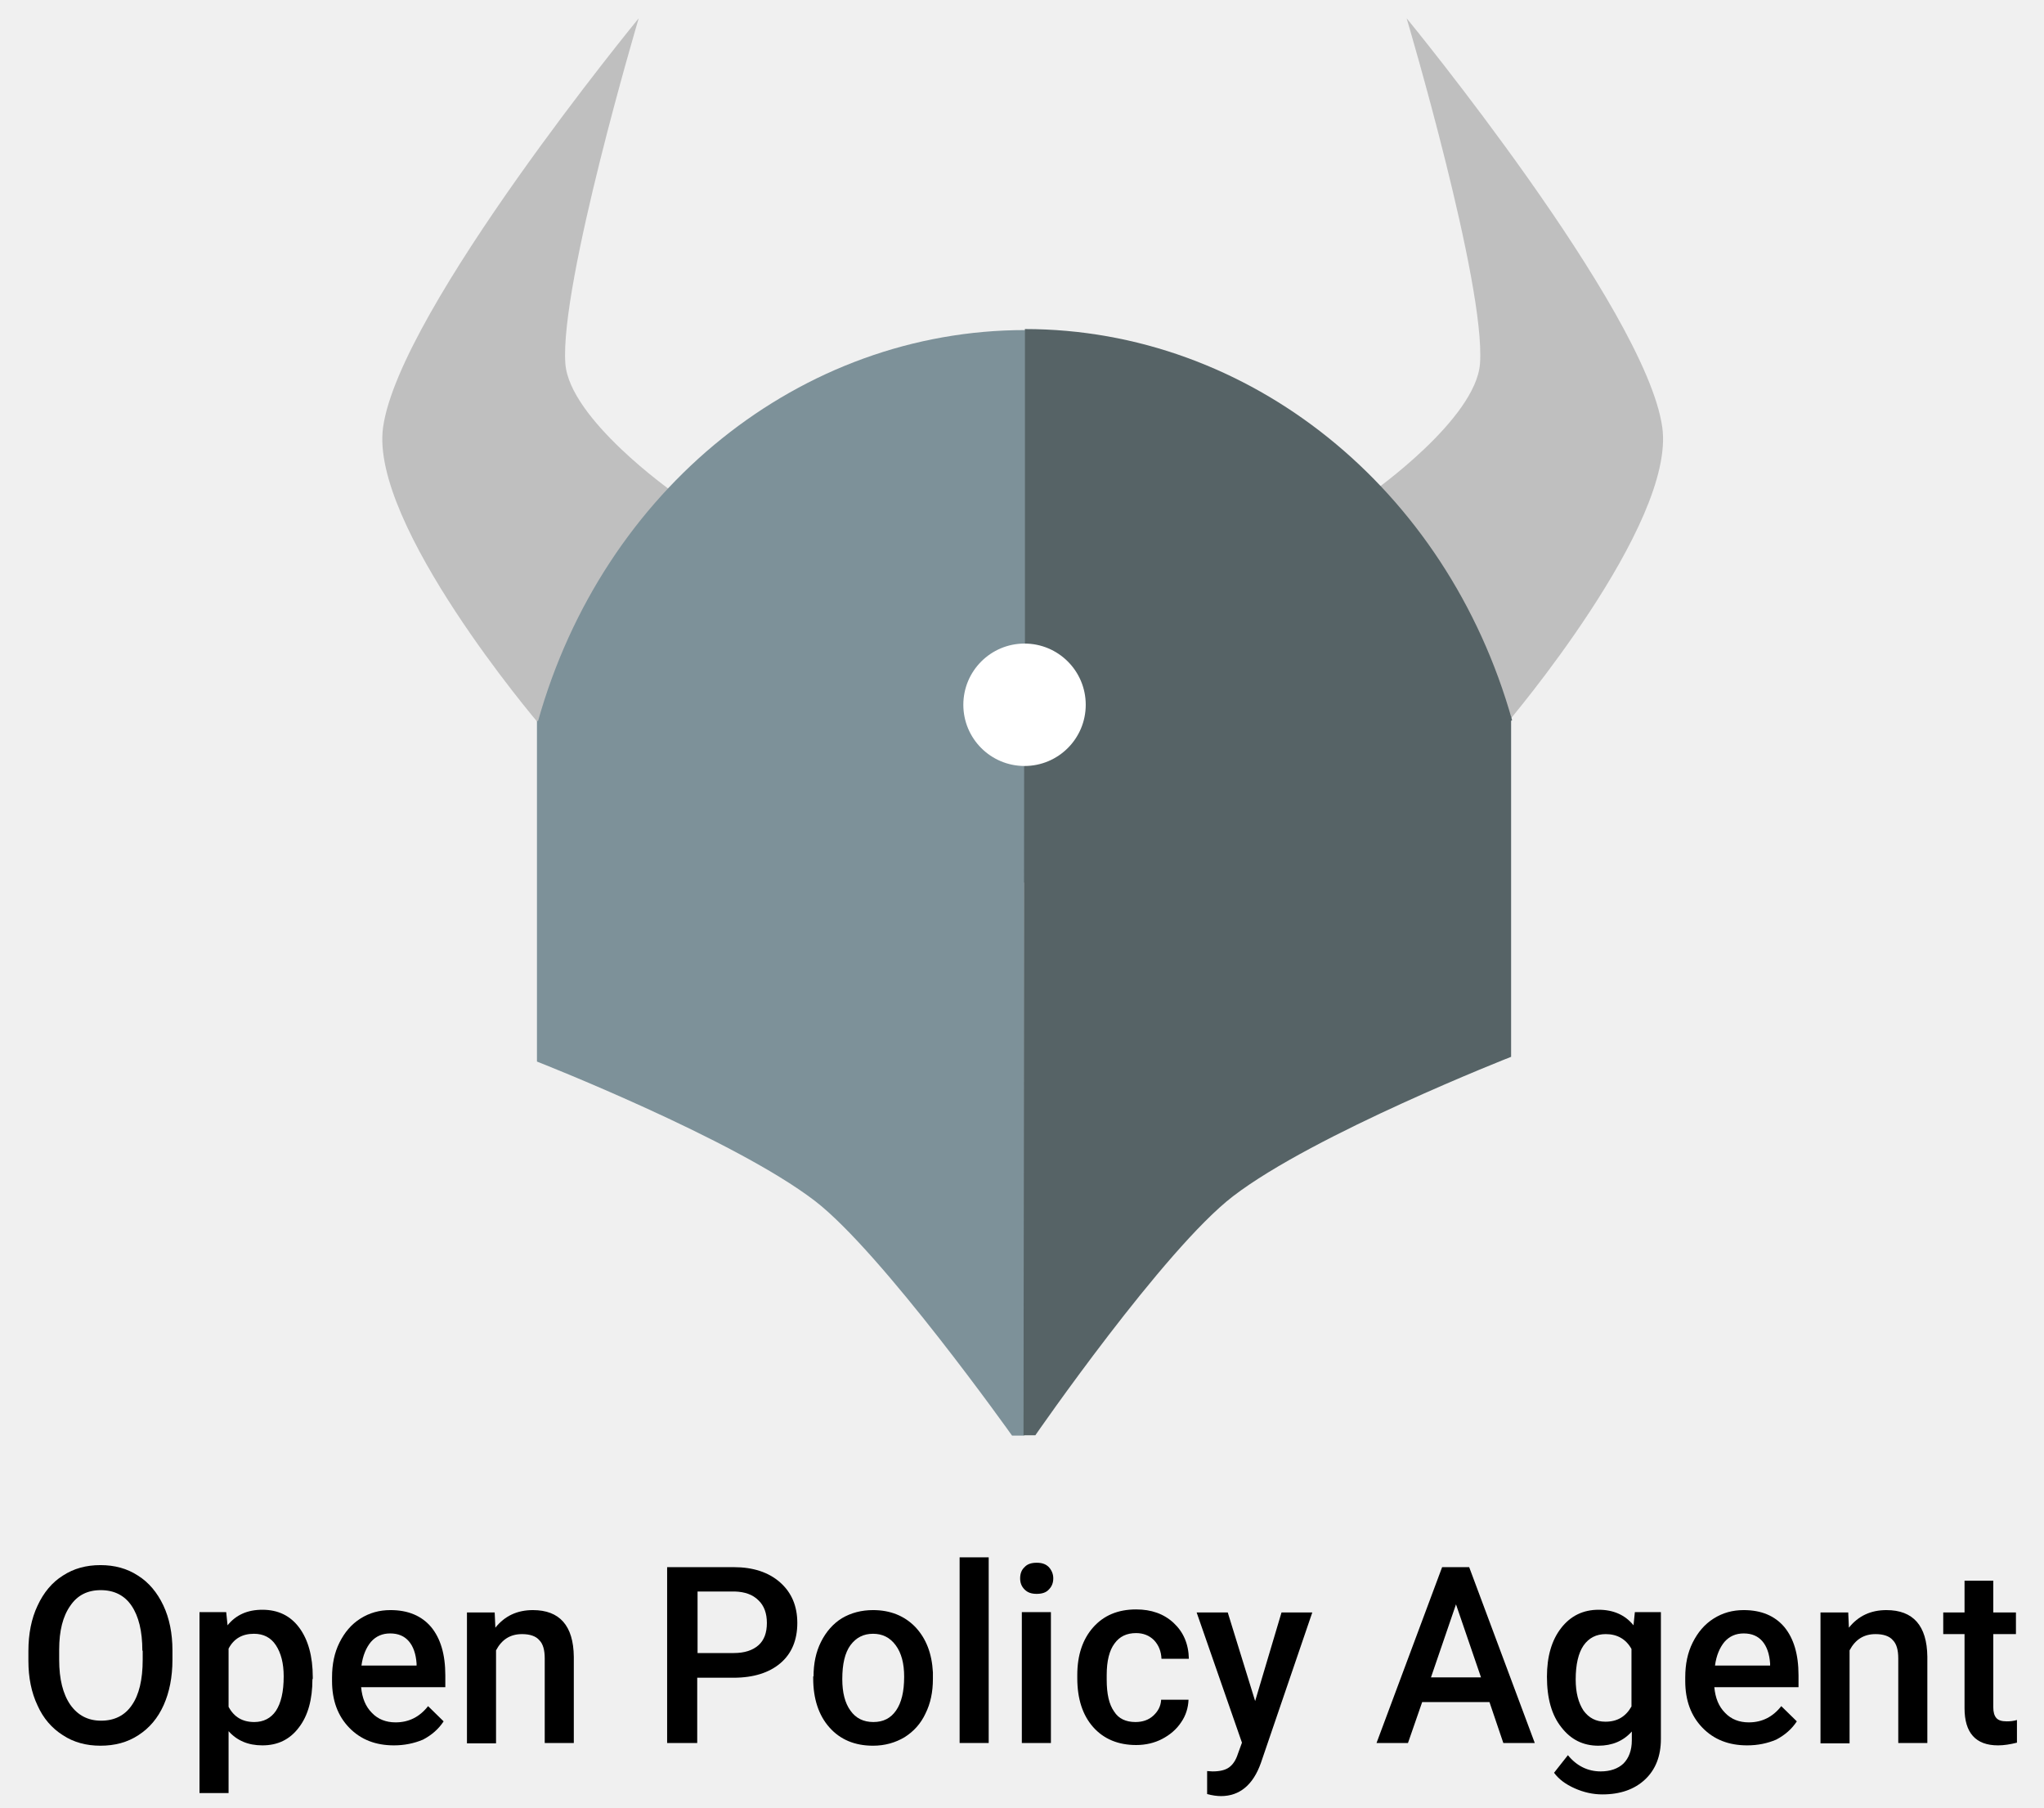
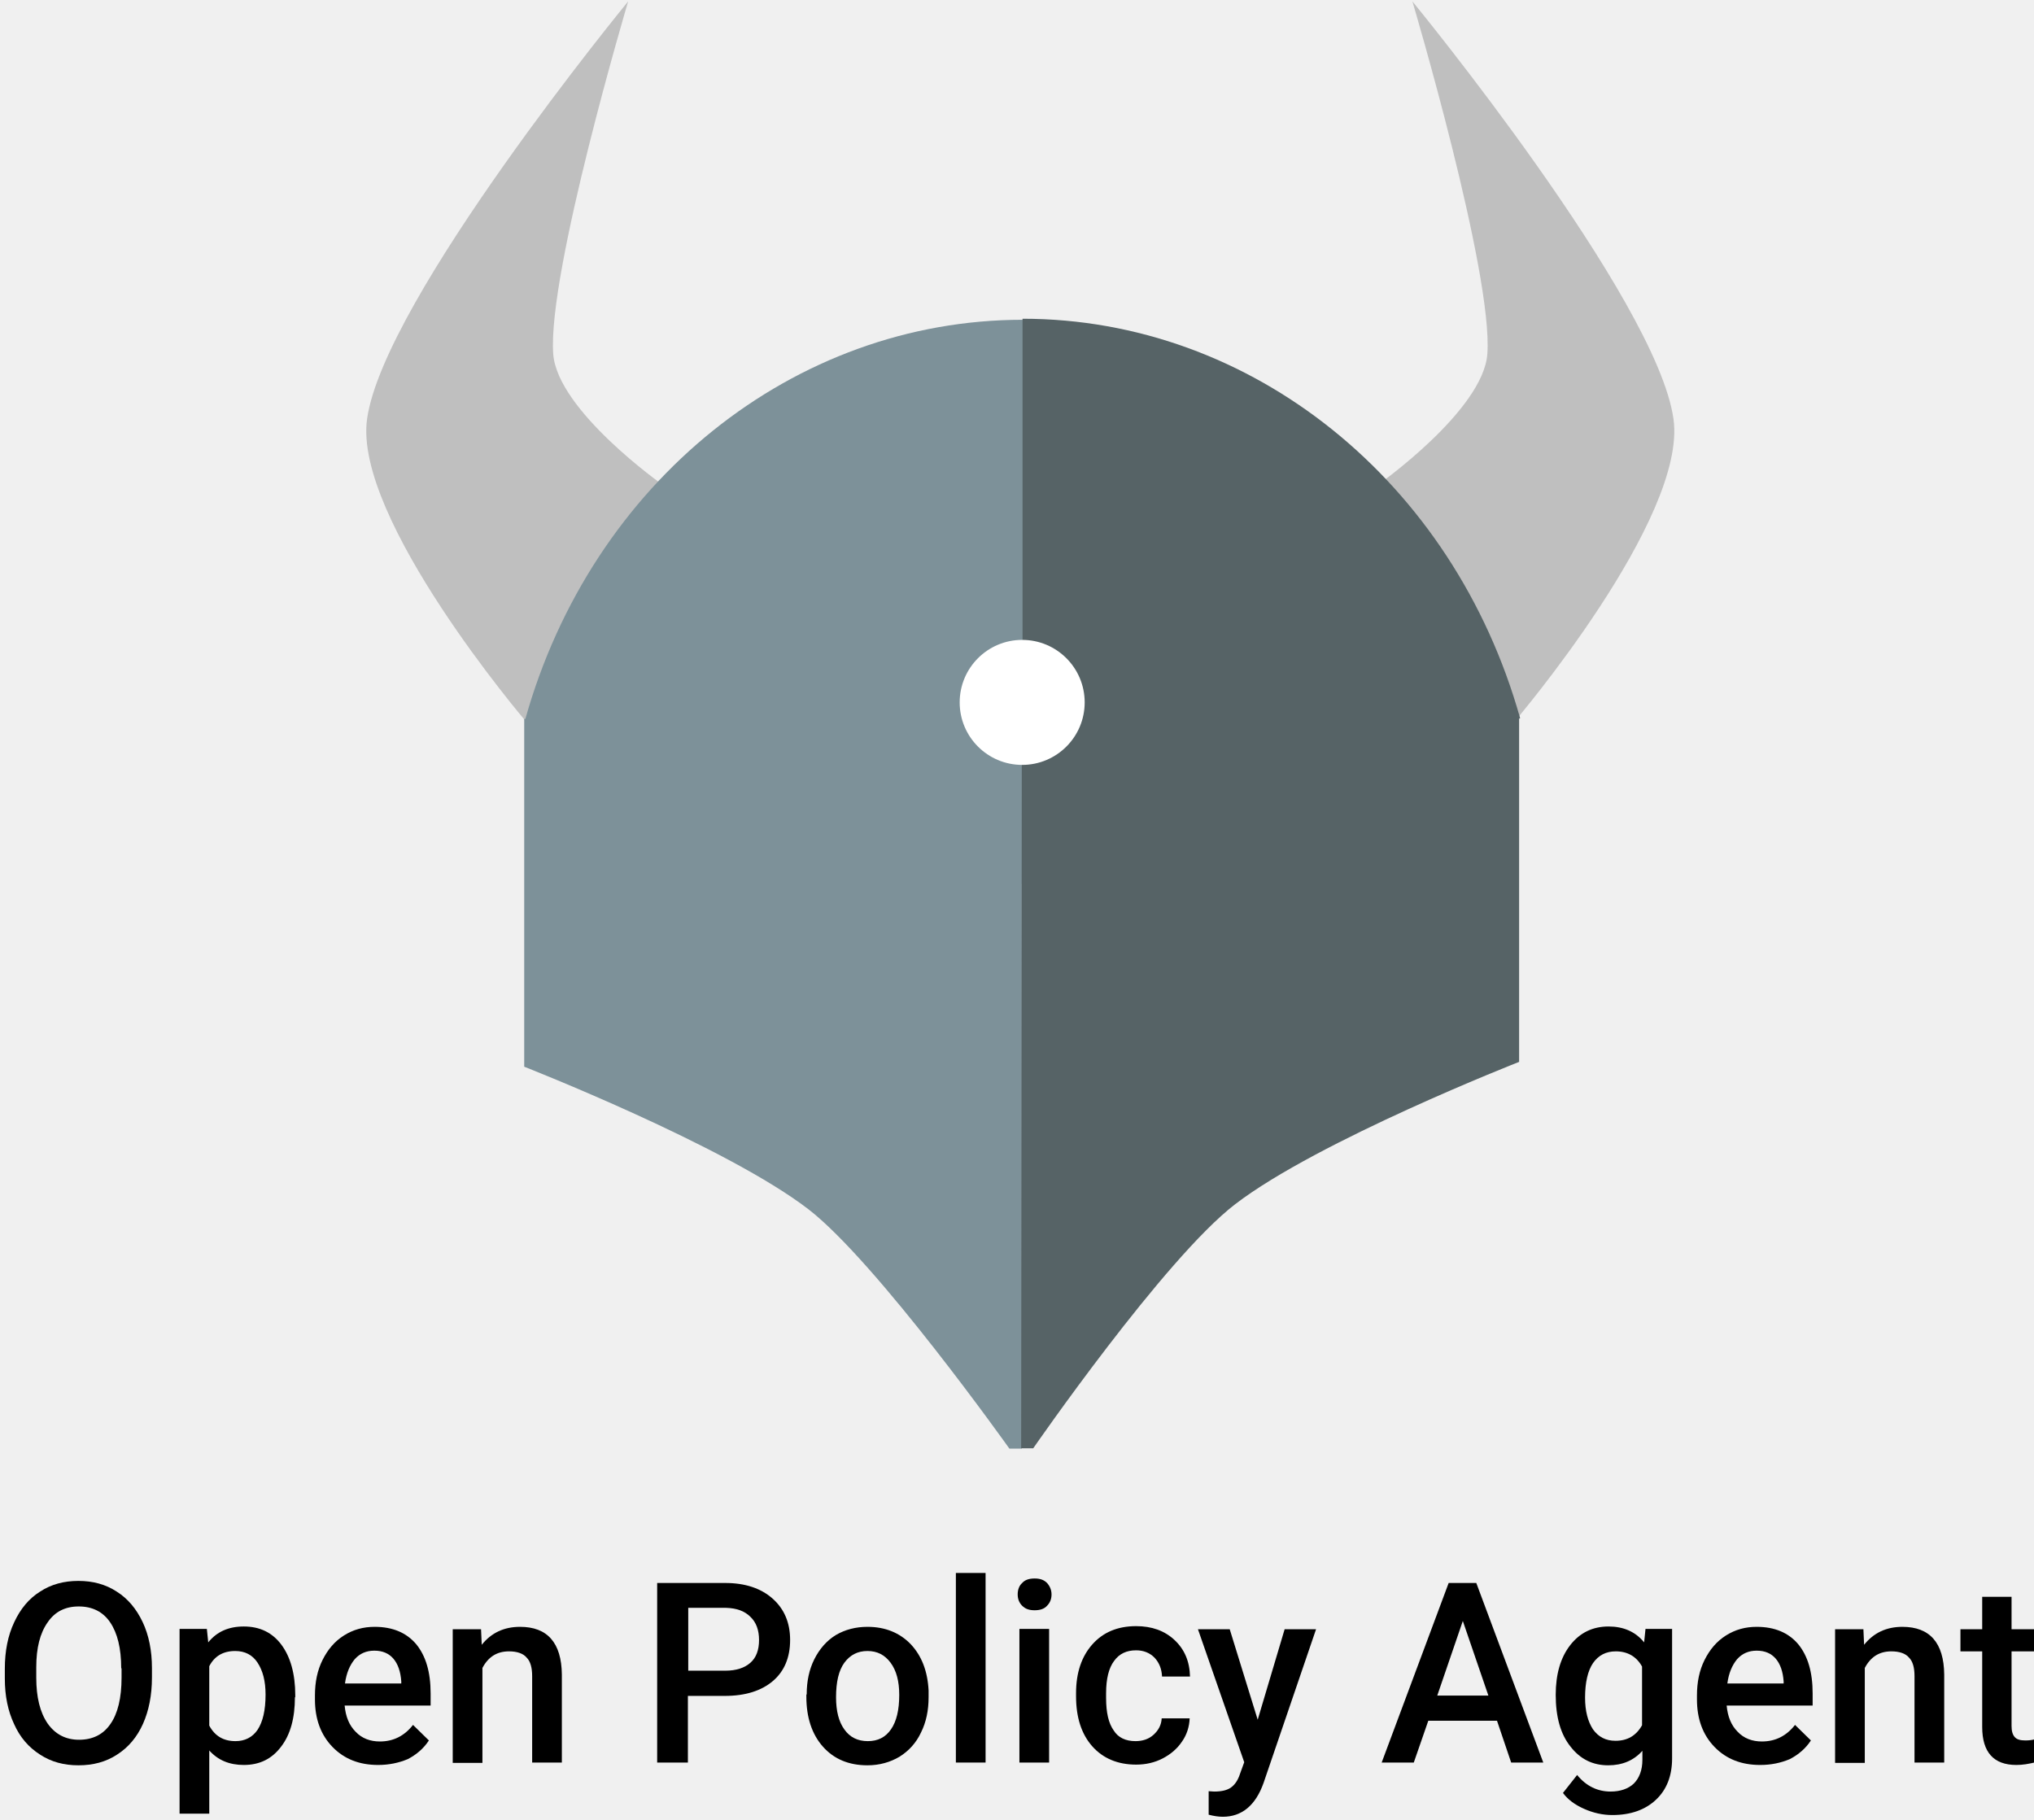
- <svg xmlns="http://www.w3.org/2000/svg" version="1.1" id="Layer_1" x="0px" y="0px" viewBox="0 0 604.5 534.6" style="enable-background:new 0 0 604.5 534.6;" xml:space="preserve">
+ <svg xmlns="http://www.w3.org/2000/svg" version="1.1" id="Layer_1" x="0px" y="0px" viewBox="7 5 589 527" style="enable-background:new 0 0 604.5 534.6;" xml:space="preserve">
  <style type="text/css">
	.st0{fill:#BFBFBF;}
	.st1{fill:#7D9199;}
	.st2{fill:#566366;}
	.st3{fill:#FFFFFF;}
</style>
  <g>
    <path class="st0" d="M188.9,5.4c0,0-23.4,78.7-21.7,102.1c1.2,16.4,31.7,37.9,31.7,37.9s-16.6,19.7-23,30.8   c-6.6,11.4-16.7,37.6-16.7,37.6s-50-58.7-45.9-87.5C118.2,91.5,188.9,5.4,188.9,5.4z" />
    <path class="st0" d="M416,5.4c0,0,23.4,78.7,21.7,102.1c-1.2,16.4-31.7,37.9-31.7,37.9s16.6,19.7,23,30.8   c6.6,11.4,16.7,37.6,16.7,37.6s50-58.7,45.9-87.5C486.7,91.5,416,5.4,416,5.4L416,5.4z" />
    <path class="st1" d="M303.2,97.6c-66.3,0-124.8,46.9-144.1,115.7l144.1,47.8C303.2,261.1,303.2,97.6,303.2,97.6z" />
    <path class="st2" d="M303.1,97.3c66.3,0,124.8,47,144.1,115.7l-144.1,47.8V97.3L303.1,97.3z" />
    <path class="st1" d="M302.8,213.2h-144v100.7c0,0,58.2,22.8,82.2,41.2c19.9,15.3,58.3,69.4,58.3,69.4l3.6,0V213.2z" />
    <path class="st2" d="M302.9,211.8h144v100.7c0,0-58.2,22.8-82.2,41.2c-20.5,15.7-58.5,70.7-58.5,70.7h-3.5L302.9,211.8z" />
    <circle class="st3" cx="303" cy="208.4" r="18.1" />
  </g>
  <g>
    <path d="M51,490.8c0,5.1-0.9,9.6-2.6,13.4c-1.7,3.8-4.2,6.8-7.5,8.9c-3.2,2.1-6.9,3.1-11.2,3.1c-4.2,0-7.9-1-11.1-3.1   c-3.3-2.1-5.8-5-7.5-8.8c-1.8-3.8-2.7-8.2-2.7-13.2v-2.9c0-5.1,0.9-9.6,2.7-13.4c1.8-3.9,4.3-6.9,7.5-8.9c3.2-2.1,6.9-3.1,11.1-3.1   s7.9,1,11.1,3.1c3.2,2,5.7,5,7.5,8.8c1.8,3.8,2.7,8.3,2.7,13.3V490.8z M42.1,488.1c0-5.8-1.1-10.2-3.2-13.3   c-2.1-3.1-5.2-4.6-9.1-4.6c-3.9,0-6.9,1.5-9,4.6c-2.2,3.1-3.3,7.4-3.3,13v3c0,5.7,1.1,10.1,3.3,13.3c2.2,3.1,5.2,4.7,9.1,4.7   c3.9,0,7-1.5,9.1-4.6c2.1-3,3.2-7.5,3.2-13.4V488.1z" />
    <path d="M92.4,496.5c0,6-1.3,10.8-4,14.3c-2.7,3.6-6.3,5.3-10.8,5.3c-4.2,0-7.5-1.4-10-4.2v18.3H59v-53.5h7.9l0.4,3.9   c2.5-3.1,5.9-4.6,10.3-4.6c4.7,0,8.3,1.8,10.9,5.3c2.6,3.5,4,8.4,4,14.6V496.5z M83.9,495.7c0-3.9-0.8-6.9-2.3-9.2   c-1.5-2.3-3.7-3.4-6.5-3.4c-3.5,0-6,1.5-7.5,4.4v17.2c1.6,3,4.1,4.5,7.6,4.5c2.7,0,4.9-1.1,6.4-3.3   C83.1,503.6,83.9,500.3,83.9,495.7z" />
    <path d="M116.5,516.1c-5.4,0-9.8-1.7-13.2-5.2c-3.4-3.5-5.1-8.1-5.1-13.8V496c0-3.9,0.7-7.3,2.2-10.3c1.5-3,3.5-5.4,6.2-7.1   c2.7-1.7,5.6-2.5,8.9-2.5c5.2,0,9.2,1.7,12,5c2.8,3.4,4.2,8.1,4.2,14.3v3.5h-24.9c0.3,3.2,1.3,5.7,3.2,7.6c1.8,1.9,4.2,2.8,7,2.8   c3.9,0,7.1-1.6,9.6-4.8l4.6,4.5c-1.5,2.3-3.6,4.1-6.1,5.4C122.5,515.5,119.6,516.1,116.5,516.1z M115.4,483c-2.3,0-4.2,0.8-5.7,2.5   c-1.4,1.7-2.4,4-2.8,7h16.3v-0.6c-0.2-2.9-1-5.1-2.3-6.6S117.8,483,115.4,483z" />
    <path d="M146.3,476.8l0.2,4.5c2.8-3.5,6.5-5.2,11.1-5.2c7.9,0,12,4.6,12.1,13.8v25.5h-8.6v-25c0-2.5-0.5-4.3-1.6-5.4   c-1-1.2-2.8-1.8-5.1-1.8c-3.5,0-6,1.6-7.7,4.8v27.5h-8.6v-38.7H146.3z" />
    <path d="M206.2,496.1v19.3h-8.9v-52H217c5.7,0,10.3,1.5,13.7,4.5c3.4,3,5.1,7,5.1,12c0,5.1-1.7,9.1-5,11.9   c-3.3,2.8-7.9,4.3-13.9,4.3H206.2z M206.2,488.8H217c3.2,0,5.6-0.8,7.3-2.3c1.7-1.5,2.5-3.7,2.5-6.6c0-2.8-0.8-5.1-2.5-6.7   c-1.7-1.7-4-2.5-7-2.6h-11V488.8z" />
    <path d="M240.6,495.7c0-3.8,0.7-7.2,2.2-10.2c1.5-3,3.6-5.4,6.2-7c2.7-1.6,5.8-2.4,9.2-2.4c5.1,0,9.3,1.7,12.5,5   c3.2,3.4,4.9,7.8,5.2,13.4l0,2c0,3.8-0.7,7.2-2.2,10.2c-1.4,3-3.5,5.3-6.2,7c-2.7,1.6-5.8,2.5-9.3,2.5c-5.4,0-9.7-1.8-12.9-5.4   s-4.8-8.5-4.8-14.5V495.7z M249.1,496.5c0,4,0.8,7.1,2.4,9.3c1.6,2.3,3.9,3.4,6.8,3.4c2.9,0,5.1-1.1,6.7-3.4   c1.6-2.3,2.4-5.6,2.4-10c0-3.9-0.8-7-2.5-9.3c-1.7-2.3-3.9-3.4-6.7-3.4c-2.8,0-5,1.1-6.7,3.4C249.9,488.7,249.1,492,249.1,496.5z" />
    <path d="M292.4,515.4h-8.6v-54.9h8.6V515.4z" />
    <path d="M301.7,466.7c0-1.3,0.4-2.5,1.3-3.3c0.8-0.9,2-1.3,3.6-1.3c1.6,0,2.7,0.4,3.6,1.3c0.8,0.9,1.3,2,1.3,3.3   c0,1.3-0.4,2.4-1.3,3.3c-0.8,0.9-2,1.3-3.6,1.3c-1.6,0-2.7-0.4-3.6-1.3C302.1,469.1,301.7,468,301.7,466.7z M310.8,515.4h-8.6   v-38.7h8.6V515.4z" />
    <path d="M335.8,509.2c2.1,0,3.9-0.6,5.3-1.9c1.4-1.3,2.2-2.8,2.3-4.7h8.1c-0.1,2.4-0.8,4.7-2.2,6.7c-1.4,2.1-3.3,3.7-5.6,4.9   s-4.9,1.8-7.7,1.8c-5.3,0-9.6-1.8-12.7-5.3c-3.1-3.5-4.7-8.3-4.7-14.5v-0.9c0-5.9,1.6-10.6,4.7-14.1c3.1-3.5,7.3-5.3,12.7-5.3   c4.5,0,8.2,1.3,11.1,4c2.9,2.7,4.4,6.2,4.5,10.6h-8.1c-0.1-2.2-0.8-4-2.2-5.5c-1.4-1.4-3.2-2.1-5.3-2.1c-2.8,0-4.9,1-6.4,3.1   c-1.5,2-2.3,5.1-2.3,9.3v1.4c0,4.2,0.7,7.3,2.2,9.4C330.8,508.2,333,509.2,335.8,509.2z" />
    <path d="M371.2,503l7.8-26.2h9.1l-15.2,44.5c-2.3,6.5-6.3,9.8-11.8,9.8c-1.2,0-2.6-0.2-4.1-0.6v-6.8l1.6,0.1c2.2,0,3.8-0.4,4.9-1.2   c1.1-0.8,2-2.1,2.6-4l1.2-3.3l-13.4-38.5h9.2L371.2,503z" />
    <path d="M440.5,503.3h-19.9l-4.2,12.1h-9.3l19.4-52h8l19.4,52h-9.3L440.5,503.3z M423.2,496H438l-7.4-21.6L423.2,496z" />
    <path d="M457.5,495.8c0-6,1.4-10.8,4.2-14.4c2.8-3.6,6.5-5.4,11.1-5.4c4.3,0,7.8,1.5,10.3,4.6l0.4-3.9h7.7v37.5   c0,5.1-1.6,9.1-4.7,12c-3.1,2.9-7.3,4.4-12.6,4.4c-2.8,0-5.5-0.6-8.2-1.8c-2.7-1.2-4.7-2.7-6.1-4.6l4.1-5.2   c2.6,3.2,5.9,4.8,9.7,4.8c2.8,0,5.1-0.8,6.7-2.3c1.6-1.6,2.5-3.9,2.5-6.9V512c-2.5,2.8-5.8,4.2-9.9,4.2c-4.5,0-8.1-1.8-10.9-5.4   C458.9,507.2,457.5,502.2,457.5,495.8z M466,496.6c0,3.9,0.8,6.9,2.3,9.2c1.6,2.2,3.7,3.3,6.5,3.3c3.5,0,6-1.5,7.7-4.5v-17   c-1.6-2.9-4.2-4.4-7.6-4.4c-2.8,0-5,1.1-6.6,3.4C466.8,488.8,466,492.2,466,496.6z" />
    <path d="M516.7,516.1c-5.4,0-9.8-1.7-13.2-5.2c-3.4-3.5-5.1-8.1-5.1-13.8V496c0-3.9,0.7-7.3,2.2-10.3c1.5-3,3.5-5.4,6.2-7.1   c2.7-1.7,5.6-2.5,8.9-2.5c5.2,0,9.2,1.7,12,5c2.8,3.4,4.2,8.1,4.2,14.3v3.5h-24.9c0.3,3.2,1.3,5.7,3.2,7.6c1.8,1.9,4.2,2.8,7,2.8   c3.9,0,7.1-1.6,9.6-4.8l4.6,4.5c-1.5,2.3-3.6,4.1-6.1,5.4C522.7,515.5,519.9,516.1,516.7,516.1z M515.7,483c-2.3,0-4.2,0.8-5.7,2.5   c-1.4,1.7-2.4,4-2.8,7h16.3v-0.6c-0.2-2.9-1-5.1-2.3-6.6C519.9,483.8,518.1,483,515.7,483z" />
    <path d="M546.6,476.8l0.2,4.5c2.8-3.5,6.5-5.2,11.1-5.2c7.9,0,12,4.6,12.1,13.8v25.5h-8.6v-25c0-2.5-0.5-4.3-1.6-5.4   c-1-1.2-2.8-1.8-5.1-1.8c-3.5,0-6,1.6-7.7,4.8v27.5h-8.6v-38.7H546.6z" />
    <path d="M589.5,467.4v9.4h6.7v6.4h-6.7v21.6c0,1.5,0.3,2.5,0.9,3.2c0.6,0.7,1.6,1,3.1,1c1,0,2-0.1,3-0.4v6.7   c-2,0.5-3.8,0.8-5.6,0.8c-6.6,0-9.9-3.7-9.9-11v-21.9h-6.3v-6.4h6.3v-9.4H589.5z" />
  </g>
</svg>
